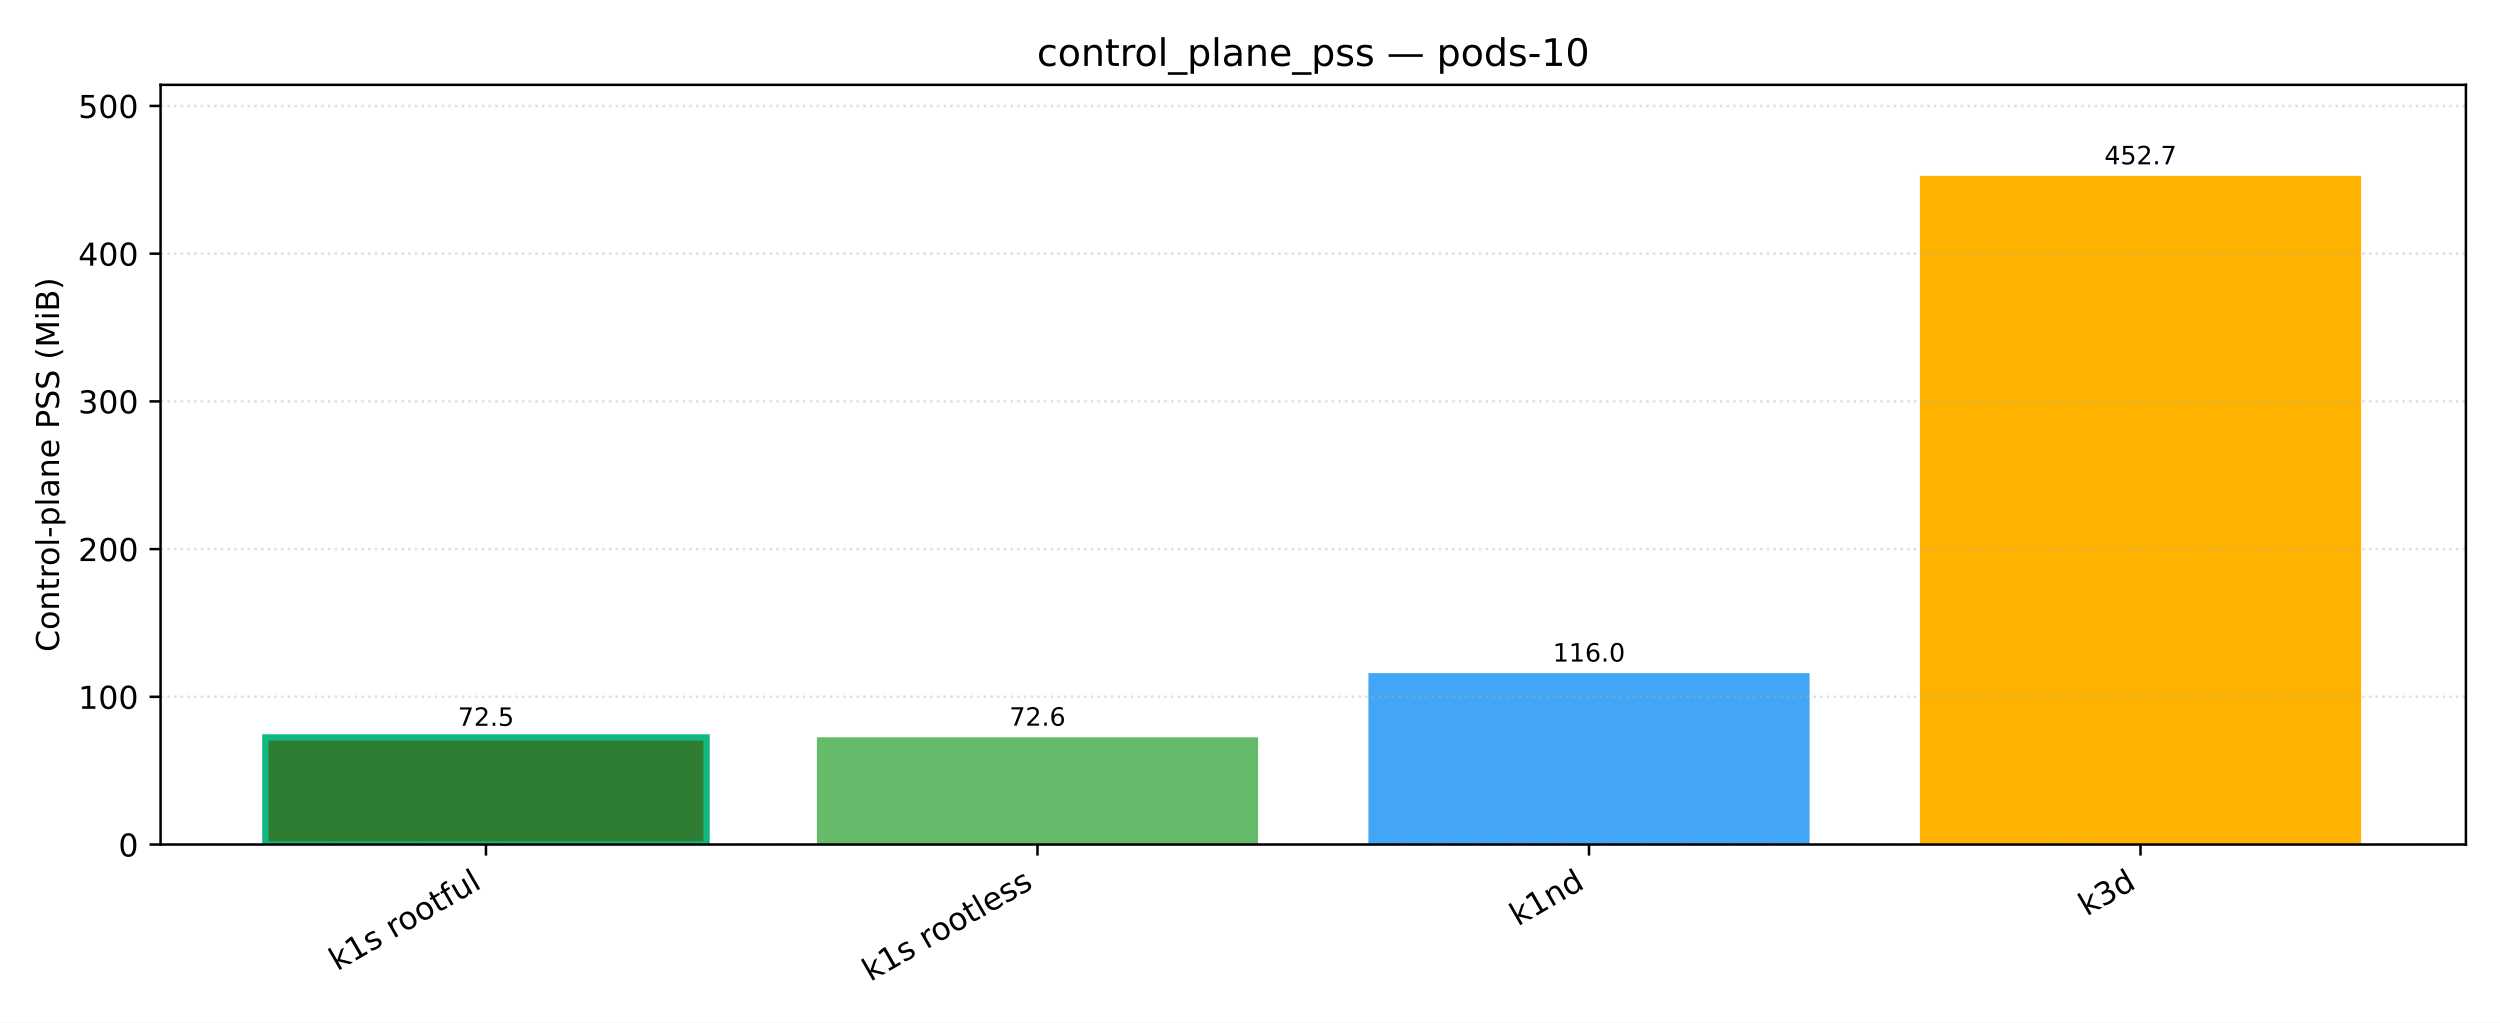
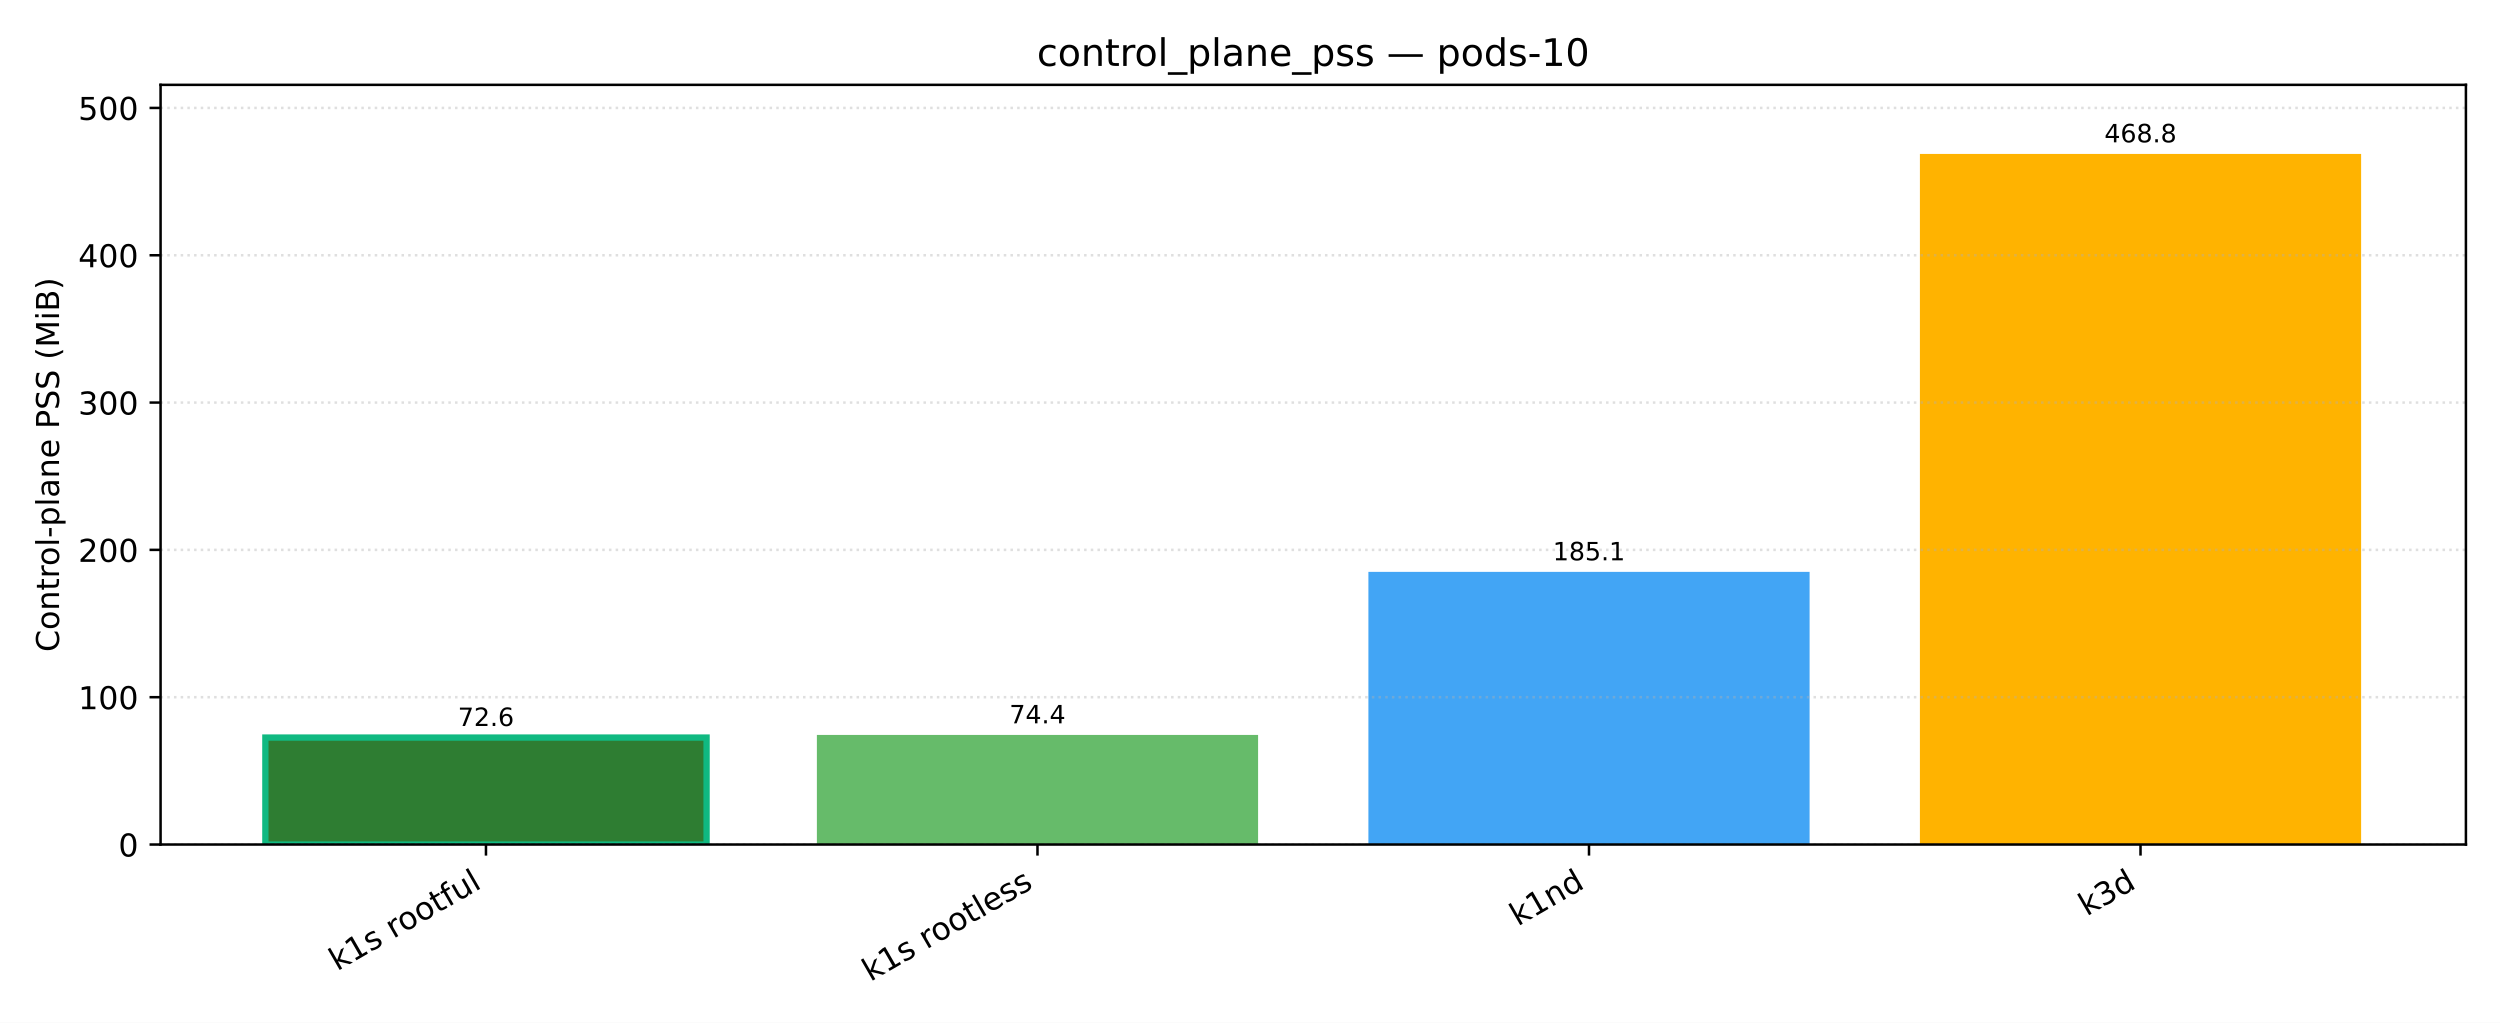
<svg xmlns="http://www.w3.org/2000/svg" xmlns:xlink="http://www.w3.org/1999/xlink" width="792pt" height="324pt" viewBox="0 0 792 324" version="1.1">
  <defs>
    <style type="text/css">*{stroke-linejoin: round; stroke-linecap: butt}</style>
  </defs>
  <g id="figure_1">
    <g id="patch_1">
      <path d="M 0 324  L 792 324  L 792 0  L 0 0  z " style="fill: #ffffff" />
    </g>
    <g id="axes_1">
      <g id="patch_2">
        <path d="M 50.87 267.545  L 781.2 267.545  L 781.2 26.88  L 50.87 26.88  z " style="fill: #ffffff" />
      </g>
      <g id="patch_3">
-         <path d="M 84.067 267.545  L 223.843 267.545  L 223.843 233.607  L 84.067 233.607  z " clip-path="url(#pea5445f41f)" style="fill: #2e7d32; stroke: #10b981; stroke-width: 2; stroke-linejoin: miter" />
+         <path d="M 84.067 267.545  L 223.843 267.545  L 223.843 233.657  L 84.067 233.657  z " clip-path="url(#pe3fb8757bb)" style="fill: #2e7d32; stroke: #10b981; stroke-width: 2; stroke-linejoin: miter" />
      </g>
      <g id="patch_4">
-         <path d="M 258.787 267.545  L 398.563 267.545  L 398.563 233.561  L 258.787 233.561  z " clip-path="url(#pea5445f41f)" style="fill: #66bb6a" />
+         <path d="M 258.787 267.545  L 398.563 267.545  L 398.563 232.821  L 258.787 232.821  z " clip-path="url(#pe3fb8757bb)" style="fill: #66bb6a" />
      </g>
      <g id="patch_5">
-         <path d="M 433.507 267.545  L 573.283 267.545  L 573.283 213.25  L 433.507 213.25  z " clip-path="url(#pea5445f41f)" style="fill: #42a5f5" />
+         <path d="M 433.507 267.545  L 573.283 267.545  L 573.283 181.171  L 433.507 181.171  z " clip-path="url(#pe3fb8757bb)" style="fill: #42a5f5" />
      </g>
      <g id="patch_6">
-         <path d="M 608.227 267.545  L 748.003 267.545  L 748.003 55.716  L 608.227 55.716  z " clip-path="url(#pea5445f41f)" style="fill: #ffb300" />
+         <path d="M 608.227 267.545  L 748.003 267.545  L 748.003 48.759  L 608.227 48.759  z " clip-path="url(#pe3fb8757bb)" style="fill: #ffb300" />
      </g>
      <g id="matplotlib.axis_1">
        <g id="xtick_1">
          <g id="line2d_1">
            <defs>
-               <path id="mdb1a3acaa8" d="M 0 0  L 0 3.5  " style="stroke: #000000; stroke-width: 0.8" />
+               <path id="ma1b9eeb029" d="M 0 0  L 0 3.5  " style="stroke: #000000; stroke-width: 0.8" />
            </defs>
            <g>
-               <use xlink:href="#mdb1a3acaa8" x="153.955" y="267.545" style="stroke: #000000; stroke-width: 0.8" />
+               <use xlink:href="#ma1b9eeb029" x="153.955" y="267.545" style="stroke: #000000; stroke-width: 0.8" />
            </g>
          </g>
          <g id="text_1">
            <g transform="translate(106.8249 307.7361) rotate(-30) scale(0.1 -0.1)">
              <defs>
                <path id="DejaVuSans-6b" d="M 581 4863  L 1159 4863  L 1159 1991  L 2875 3500  L 3609 3500  L 1753 1863  L 3688 0  L 2938 0  L 1159 1709  L 1159 0  L 581 0  L 581 4863  z " transform="scale(0.015625)" />
                <path id="DejaVuSans-31" d="M 794 531  L 1825 531  L 1825 4091  L 703 3866  L 703 4441  L 1819 4666  L 2450 4666  L 2450 531  L 3481 531  L 3481 0  L 794 0  L 794 531  z " transform="scale(0.015625)" />
                <path id="DejaVuSans-73" d="M 2834 3397  L 2834 2853  Q 2591 2978 2328 3040  Q 2066 3103 1784 3103  Q 1356 3103 1142 2972  Q 928 2841 928 2578  Q 928 2378 1081 2264  Q 1234 2150 1697 2047  L 1894 2003  Q 2506 1872 2764 1633  Q 3022 1394 3022 966  Q 3022 478 2636 193  Q 2250 -91 1575 -91  Q 1294 -91 989 -36  Q 684 19 347 128  L 347 722  Q 666 556 975 473  Q 1284 391 1588 391  Q 1994 391 2212 530  Q 2431 669 2431 922  Q 2431 1156 2273 1281  Q 2116 1406 1581 1522  L 1381 1569  Q 847 1681 609 1914  Q 372 2147 372 2553  Q 372 3047 722 3315  Q 1072 3584 1716 3584  Q 2034 3584 2315 3537  Q 2597 3491 2834 3397  z " transform="scale(0.015625)" />
                <path id="DejaVuSans-20" transform="scale(0.015625)" />
                <path id="DejaVuSans-72" d="M 2631 2963  Q 2534 3019 2420 3045  Q 2306 3072 2169 3072  Q 1681 3072 1420 2755  Q 1159 2438 1159 1844  L 1159 0  L 581 0  L 581 3500  L 1159 3500  L 1159 2956  Q 1341 3275 1631 3429  Q 1922 3584 2338 3584  Q 2397 3584 2469 3576  Q 2541 3569 2628 3553  L 2631 2963  z " transform="scale(0.015625)" />
                <path id="DejaVuSans-6f" d="M 1959 3097  Q 1497 3097 1228 2736  Q 959 2375 959 1747  Q 959 1119 1226 758  Q 1494 397 1959 397  Q 2419 397 2687 759  Q 2956 1122 2956 1747  Q 2956 2369 2687 2733  Q 2419 3097 1959 3097  z M 1959 3584  Q 2709 3584 3137 3096  Q 3566 2609 3566 1747  Q 3566 888 3137 398  Q 2709 -91 1959 -91  Q 1206 -91 779 398  Q 353 888 353 1747  Q 353 2609 779 3096  Q 1206 3584 1959 3584  z " transform="scale(0.015625)" />
                <path id="DejaVuSans-74" d="M 1172 4494  L 1172 3500  L 2356 3500  L 2356 3053  L 1172 3053  L 1172 1153  Q 1172 725 1289 603  Q 1406 481 1766 481  L 2356 481  L 2356 0  L 1766 0  Q 1100 0 847 248  Q 594 497 594 1153  L 594 3053  L 172 3053  L 172 3500  L 594 3500  L 594 4494  L 1172 4494  z " transform="scale(0.015625)" />
                <path id="DejaVuSans-66" d="M 2375 4863  L 2375 4384  L 1825 4384  Q 1516 4384 1395 4259  Q 1275 4134 1275 3809  L 1275 3500  L 2222 3500  L 2222 3053  L 1275 3053  L 1275 0  L 697 0  L 697 3053  L 147 3053  L 147 3500  L 697 3500  L 697 3744  Q 697 4328 969 4595  Q 1241 4863 1831 4863  L 2375 4863  z " transform="scale(0.015625)" />
                <path id="DejaVuSans-75" d="M 544 1381  L 544 3500  L 1119 3500  L 1119 1403  Q 1119 906 1312 657  Q 1506 409 1894 409  Q 2359 409 2629 706  Q 2900 1003 2900 1516  L 2900 3500  L 3475 3500  L 3475 0  L 2900 0  L 2900 538  Q 2691 219 2414 64  Q 2138 -91 1772 -91  Q 1169 -91 856 284  Q 544 659 544 1381  z M 1991 3584  L 1991 3584  z " transform="scale(0.015625)" />
                <path id="DejaVuSans-6c" d="M 603 4863  L 1178 4863  L 1178 0  L 603 0  L 603 4863  z " transform="scale(0.015625)" />
              </defs>
              <use xlink:href="#DejaVuSans-6b" />
              <use xlink:href="#DejaVuSans-31" transform="translate(57.91016 0)" />
              <use xlink:href="#DejaVuSans-73" transform="translate(121.5332 0)" />
              <use xlink:href="#DejaVuSans-20" transform="translate(173.6328 0)" />
              <use xlink:href="#DejaVuSans-72" transform="translate(205.4199 0)" />
              <use xlink:href="#DejaVuSans-6f" transform="translate(244.2832 0)" />
              <use xlink:href="#DejaVuSans-6f" transform="translate(305.4648 0)" />
              <use xlink:href="#DejaVuSans-74" transform="translate(366.6465 0)" />
              <use xlink:href="#DejaVuSans-66" transform="translate(405.8555 0)" />
              <use xlink:href="#DejaVuSans-75" transform="translate(441.0605 0)" />
              <use xlink:href="#DejaVuSans-6c" transform="translate(504.4395 0)" />
            </g>
          </g>
        </g>
        <g id="xtick_2">
          <g id="line2d_2">
            <g>
-               <use xlink:href="#mdb1a3acaa8" x="328.675" y="267.545" style="stroke: #000000; stroke-width: 0.8" />
+               <use xlink:href="#ma1b9eeb029" x="328.675" y="267.545" style="stroke: #000000; stroke-width: 0.8" />
            </g>
          </g>
          <g id="text_2">
            <g transform="translate(275.7304 311.0931) rotate(-30) scale(0.1 -0.1)">
              <defs>
                <path id="DejaVuSans-65" d="M 3597 1894  L 3597 1613  L 953 1613  Q 991 1019 1311 708  Q 1631 397 2203 397  Q 2534 397 2845 478  Q 3156 559 3463 722  L 3463 178  Q 3153 47 2828 -22  Q 2503 -91 2169 -91  Q 1331 -91 842 396  Q 353 884 353 1716  Q 353 2575 817 3079  Q 1281 3584 2069 3584  Q 2775 3584 3186 3129  Q 3597 2675 3597 1894  z M 3022 2063  Q 3016 2534 2758 2815  Q 2500 3097 2075 3097  Q 1594 3097 1305 2825  Q 1016 2553 972 2059  L 3022 2063  z " transform="scale(0.015625)" />
              </defs>
              <use xlink:href="#DejaVuSans-6b" />
              <use xlink:href="#DejaVuSans-31" transform="translate(57.91016 0)" />
              <use xlink:href="#DejaVuSans-73" transform="translate(121.5332 0)" />
              <use xlink:href="#DejaVuSans-20" transform="translate(173.6328 0)" />
              <use xlink:href="#DejaVuSans-72" transform="translate(205.4199 0)" />
              <use xlink:href="#DejaVuSans-6f" transform="translate(244.2832 0)" />
              <use xlink:href="#DejaVuSans-6f" transform="translate(305.4648 0)" />
              <use xlink:href="#DejaVuSans-74" transform="translate(366.6465 0)" />
              <use xlink:href="#DejaVuSans-6c" transform="translate(405.8555 0)" />
              <use xlink:href="#DejaVuSans-65" transform="translate(433.6387 0)" />
              <use xlink:href="#DejaVuSans-73" transform="translate(495.1621 0)" />
              <use xlink:href="#DejaVuSans-73" transform="translate(547.2617 0)" />
            </g>
          </g>
        </g>
        <g id="xtick_3">
          <g id="line2d_3">
            <g>
-               <use xlink:href="#mdb1a3acaa8" x="503.395" y="267.545" style="stroke: #000000; stroke-width: 0.8" />
+               <use xlink:href="#ma1b9eeb029" x="503.395" y="267.545" style="stroke: #000000; stroke-width: 0.8" />
            </g>
          </g>
          <g id="text_3">
            <g transform="translate(480.8439 293.5454) rotate(-30) scale(0.1 -0.1)">
              <defs>
                <path id="DejaVuSans-6e" d="M 3513 2113  L 3513 0  L 2938 0  L 2938 2094  Q 2938 2591 2744 2837  Q 2550 3084 2163 3084  Q 1697 3084 1428 2787  Q 1159 2491 1159 1978  L 1159 0  L 581 0  L 581 3500  L 1159 3500  L 1159 2956  Q 1366 3272 1645 3428  Q 1925 3584 2291 3584  Q 2894 3584 3203 3211  Q 3513 2838 3513 2113  z " transform="scale(0.015625)" />
                <path id="DejaVuSans-64" d="M 2906 2969  L 2906 4863  L 3481 4863  L 3481 0  L 2906 0  L 2906 525  Q 2725 213 2448 61  Q 2172 -91 1784 -91  Q 1150 -91 751 415  Q 353 922 353 1747  Q 353 2572 751 3078  Q 1150 3584 1784 3584  Q 2172 3584 2448 3432  Q 2725 3281 2906 2969  z M 947 1747  Q 947 1113 1208 752  Q 1469 391 1925 391  Q 2381 391 2643 752  Q 2906 1113 2906 1747  Q 2906 2381 2643 2742  Q 2381 3103 1925 3103  Q 1469 3103 1208 2742  Q 947 2381 947 1747  z " transform="scale(0.015625)" />
              </defs>
              <use xlink:href="#DejaVuSans-6b" />
              <use xlink:href="#DejaVuSans-31" transform="translate(57.91016 0)" />
              <use xlink:href="#DejaVuSans-6e" transform="translate(121.5332 0)" />
              <use xlink:href="#DejaVuSans-64" transform="translate(184.9121 0)" />
            </g>
          </g>
        </g>
        <g id="xtick_4">
          <g id="line2d_4">
            <g>
-               <use xlink:href="#mdb1a3acaa8" x="678.115" y="267.545" style="stroke: #000000; stroke-width: 0.8" />
+               <use xlink:href="#ma1b9eeb029" x="678.115" y="267.545" style="stroke: #000000; stroke-width: 0.8" />
            </g>
          </g>
          <g id="text_4">
            <g transform="translate(661.0525 290.3767) rotate(-30) scale(0.1 -0.1)">
              <defs>
                <path id="DejaVuSans-33" d="M 2597 2516  Q 3050 2419 3304 2112  Q 3559 1806 3559 1356  Q 3559 666 3084 287  Q 2609 -91 1734 -91  Q 1441 -91 1130 -33  Q 819 25 488 141  L 488 750  Q 750 597 1062 519  Q 1375 441 1716 441  Q 2309 441 2620 675  Q 2931 909 2931 1356  Q 2931 1769 2642 2001  Q 2353 2234 1838 2234  L 1294 2234  L 1294 2753  L 1863 2753  Q 2328 2753 2575 2939  Q 2822 3125 2822 3475  Q 2822 3834 2567 4026  Q 2313 4219 1838 4219  Q 1578 4219 1281 4162  Q 984 4106 628 3988  L 628 4550  Q 988 4650 1302 4700  Q 1616 4750 1894 4750  Q 2613 4750 3031 4423  Q 3450 4097 3450 3541  Q 3450 3153 3228 2886  Q 3006 2619 2597 2516  z " transform="scale(0.015625)" />
              </defs>
              <use xlink:href="#DejaVuSans-6b" />
              <use xlink:href="#DejaVuSans-33" transform="translate(57.91016 0)" />
              <use xlink:href="#DejaVuSans-64" transform="translate(121.5332 0)" />
            </g>
          </g>
        </g>
      </g>
      <g id="matplotlib.axis_2">
        <g id="ytick_1">
          <g id="line2d_5">
-             <path d="M 50.87 267.545  L 781.2 267.545  " clip-path="url(#pea5445f41f)" style="fill: none; stroke-dasharray: 0.8,1.32; stroke-dashoffset: 0; stroke: #b0b0b0; stroke-opacity: 0.4; stroke-width: 0.8" />
+             <path d="M 50.87 267.545  L 781.2 267.545  " clip-path="url(#pe3fb8757bb)" style="fill: none; stroke-dasharray: 0.8,1.32; stroke-dashoffset: 0; stroke: #b0b0b0; stroke-opacity: 0.4; stroke-width: 0.8" />
          </g>
          <g id="line2d_6">
            <defs>
-               <path id="mfb32a66353" d="M 0 0  L -3.5 0  " style="stroke: #000000; stroke-width: 0.8" />
+               <path id="me9932fd648" d="M 0 0  L -3.5 0  " style="stroke: #000000; stroke-width: 0.8" />
            </defs>
            <g>
-               <use xlink:href="#mfb32a66353" x="50.87" y="267.545" style="stroke: #000000; stroke-width: 0.8" />
+               <use xlink:href="#me9932fd648" x="50.87" y="267.545" style="stroke: #000000; stroke-width: 0.8" />
            </g>
          </g>
          <g id="text_5">
            <g transform="translate(37.5075 271.3447) scale(0.1 -0.1)">
              <defs>
                <path id="DejaVuSans-30" d="M 2034 4250  Q 1547 4250 1301 3770  Q 1056 3291 1056 2328  Q 1056 1369 1301 889  Q 1547 409 2034 409  Q 2525 409 2770 889  Q 3016 1369 3016 2328  Q 3016 3291 2770 3770  Q 2525 4250 2034 4250  z M 2034 4750  Q 2819 4750 3233 4129  Q 3647 3509 3647 2328  Q 3647 1150 3233 529  Q 2819 -91 2034 -91  Q 1250 -91 836 529  Q 422 1150 422 2328  Q 422 3509 836 4129  Q 1250 4750 2034 4750  z " transform="scale(0.015625)" />
              </defs>
              <use xlink:href="#DejaVuSans-30" />
            </g>
          </g>
        </g>
        <g id="ytick_2">
          <g id="line2d_7">
-             <path d="M 50.87 220.75  L 781.2 220.75  " clip-path="url(#pea5445f41f)" style="fill: none; stroke-dasharray: 0.8,1.32; stroke-dashoffset: 0; stroke: #b0b0b0; stroke-opacity: 0.4; stroke-width: 0.8" />
+             <path d="M 50.87 220.875  L 781.2 220.875  " clip-path="url(#pe3fb8757bb)" style="fill: none; stroke-dasharray: 0.8,1.32; stroke-dashoffset: 0; stroke: #b0b0b0; stroke-opacity: 0.4; stroke-width: 0.8" />
          </g>
          <g id="line2d_8">
            <g>
-               <use xlink:href="#mfb32a66353" x="50.87" y="220.75" style="stroke: #000000; stroke-width: 0.8" />
+               <use xlink:href="#me9932fd648" x="50.87" y="220.875" style="stroke: #000000; stroke-width: 0.8" />
            </g>
          </g>
          <g id="text_6">
-             <g transform="translate(24.7825 224.549) scale(0.1 -0.1)">
+             <g transform="translate(24.7825 224.6743) scale(0.1 -0.1)">
              <use xlink:href="#DejaVuSans-31" />
              <use xlink:href="#DejaVuSans-30" transform="translate(63.62305 0)" />
              <use xlink:href="#DejaVuSans-30" transform="translate(127.2461 0)" />
            </g>
          </g>
        </g>
        <g id="ytick_3">
          <g id="line2d_9">
-             <path d="M 50.87 173.954  L 781.2 173.954  " clip-path="url(#pea5445f41f)" style="fill: none; stroke-dasharray: 0.8,1.32; stroke-dashoffset: 0; stroke: #b0b0b0; stroke-opacity: 0.4; stroke-width: 0.8" />
+             <path d="M 50.87 174.205  L 781.2 174.205  " clip-path="url(#pe3fb8757bb)" style="fill: none; stroke-dasharray: 0.8,1.32; stroke-dashoffset: 0; stroke: #b0b0b0; stroke-opacity: 0.4; stroke-width: 0.8" />
          </g>
          <g id="line2d_10">
            <g>
-               <use xlink:href="#mfb32a66353" x="50.87" y="173.954" style="stroke: #000000; stroke-width: 0.8" />
+               <use xlink:href="#me9932fd648" x="50.87" y="174.205" style="stroke: #000000; stroke-width: 0.8" />
            </g>
          </g>
          <g id="text_7">
-             <g transform="translate(24.7825 177.7533) scale(0.1 -0.1)">
+             <g transform="translate(24.7825 178.0038) scale(0.1 -0.1)">
              <defs>
                <path id="DejaVuSans-32" d="M 1228 531  L 3431 531  L 3431 0  L 469 0  L 469 531  Q 828 903 1448 1529  Q 2069 2156 2228 2338  Q 2531 2678 2651 2914  Q 2772 3150 2772 3378  Q 2772 3750 2511 3984  Q 2250 4219 1831 4219  Q 1534 4219 1204 4116  Q 875 4013 500 3803  L 500 4441  Q 881 4594 1212 4672  Q 1544 4750 1819 4750  Q 2544 4750 2975 4387  Q 3406 4025 3406 3419  Q 3406 3131 3298 2873  Q 3191 2616 2906 2266  Q 2828 2175 2409 1742  Q 1991 1309 1228 531  z " transform="scale(0.015625)" />
              </defs>
              <use xlink:href="#DejaVuSans-32" />
              <use xlink:href="#DejaVuSans-30" transform="translate(63.62305 0)" />
              <use xlink:href="#DejaVuSans-30" transform="translate(127.2461 0)" />
            </g>
          </g>
        </g>
        <g id="ytick_4">
          <g id="line2d_11">
-             <path d="M 50.87 127.158  L 781.2 127.158  " clip-path="url(#pea5445f41f)" style="fill: none; stroke-dasharray: 0.8,1.32; stroke-dashoffset: 0; stroke: #b0b0b0; stroke-opacity: 0.4; stroke-width: 0.8" />
+             <path d="M 50.87 127.534  L 781.2 127.534  " clip-path="url(#pe3fb8757bb)" style="fill: none; stroke-dasharray: 0.8,1.32; stroke-dashoffset: 0; stroke: #b0b0b0; stroke-opacity: 0.4; stroke-width: 0.8" />
          </g>
          <g id="line2d_12">
            <g>
-               <use xlink:href="#mfb32a66353" x="50.87" y="127.158" style="stroke: #000000; stroke-width: 0.8" />
+               <use xlink:href="#me9932fd648" x="50.87" y="127.534" style="stroke: #000000; stroke-width: 0.8" />
            </g>
          </g>
          <g id="text_8">
-             <g transform="translate(24.7825 130.9577) scale(0.1 -0.1)">
+             <g transform="translate(24.7825 131.3334) scale(0.1 -0.1)">
              <use xlink:href="#DejaVuSans-33" />
              <use xlink:href="#DejaVuSans-30" transform="translate(63.62305 0)" />
              <use xlink:href="#DejaVuSans-30" transform="translate(127.2461 0)" />
            </g>
          </g>
        </g>
        <g id="ytick_5">
          <g id="line2d_13">
-             <path d="M 50.87 80.363  L 781.2 80.363  " clip-path="url(#pea5445f41f)" style="fill: none; stroke-dasharray: 0.8,1.32; stroke-dashoffset: 0; stroke: #b0b0b0; stroke-opacity: 0.4; stroke-width: 0.8" />
+             <path d="M 50.87 80.864  L 781.2 80.864  " clip-path="url(#pe3fb8757bb)" style="fill: none; stroke-dasharray: 0.8,1.32; stroke-dashoffset: 0; stroke: #b0b0b0; stroke-opacity: 0.4; stroke-width: 0.8" />
          </g>
          <g id="line2d_14">
            <g>
-               <use xlink:href="#mfb32a66353" x="50.87" y="80.363" style="stroke: #000000; stroke-width: 0.8" />
+               <use xlink:href="#me9932fd648" x="50.87" y="80.864" style="stroke: #000000; stroke-width: 0.8" />
            </g>
          </g>
          <g id="text_9">
-             <g transform="translate(24.7825 84.16201) scale(0.1 -0.1)">
+             <g transform="translate(24.7825 84.66296) scale(0.1 -0.1)">
              <defs>
                <path id="DejaVuSans-34" d="M 2419 4116  L 825 1625  L 2419 1625  L 2419 4116  z M 2253 4666  L 3047 4666  L 3047 1625  L 3713 1625  L 3713 1100  L 3047 1100  L 3047 0  L 2419 0  L 2419 1100  L 313 1100  L 313 1709  L 2253 4666  z " transform="scale(0.015625)" />
              </defs>
              <use xlink:href="#DejaVuSans-34" />
              <use xlink:href="#DejaVuSans-30" transform="translate(63.62305 0)" />
              <use xlink:href="#DejaVuSans-30" transform="translate(127.2461 0)" />
            </g>
          </g>
        </g>
        <g id="ytick_6">
          <g id="line2d_15">
-             <path d="M 50.87 33.567  L 781.2 33.567  " clip-path="url(#pea5445f41f)" style="fill: none; stroke-dasharray: 0.8,1.32; stroke-dashoffset: 0; stroke: #b0b0b0; stroke-opacity: 0.4; stroke-width: 0.8" />
+             <path d="M 50.87 34.193  L 781.2 34.193  " clip-path="url(#pe3fb8757bb)" style="fill: none; stroke-dasharray: 0.8,1.32; stroke-dashoffset: 0; stroke: #b0b0b0; stroke-opacity: 0.4; stroke-width: 0.8" />
          </g>
          <g id="line2d_16">
            <g>
-               <use xlink:href="#mfb32a66353" x="50.87" y="33.567" style="stroke: #000000; stroke-width: 0.8" />
+               <use xlink:href="#me9932fd648" x="50.87" y="34.193" style="stroke: #000000; stroke-width: 0.8" />
            </g>
          </g>
          <g id="text_10">
-             <g transform="translate(24.7825 37.36634) scale(0.1 -0.1)">
+             <g transform="translate(24.7825 37.99253) scale(0.1 -0.1)">
              <defs>
                <path id="DejaVuSans-35" d="M 691 4666  L 3169 4666  L 3169 4134  L 1269 4134  L 1269 2991  Q 1406 3038 1543 3061  Q 1681 3084 1819 3084  Q 2600 3084 3056 2656  Q 3513 2228 3513 1497  Q 3513 744 3044 326  Q 2575 -91 1722 -91  Q 1428 -91 1123 -41  Q 819 9 494 109  L 494 744  Q 775 591 1075 516  Q 1375 441 1709 441  Q 2250 441 2565 725  Q 2881 1009 2881 1497  Q 2881 1984 2565 2268  Q 2250 2553 1709 2553  Q 1456 2553 1204 2497  Q 953 2441 691 2322  L 691 4666  z " transform="scale(0.015625)" />
              </defs>
              <use xlink:href="#DejaVuSans-35" />
              <use xlink:href="#DejaVuSans-30" transform="translate(63.62305 0)" />
              <use xlink:href="#DejaVuSans-30" transform="translate(127.2461 0)" />
            </g>
          </g>
        </g>
        <g id="text_11">
          <g transform="translate(18.70281 206.537) rotate(-90) scale(0.1 -0.1)">
            <defs>
              <path id="DejaVuSans-43" d="M 4122 4306  L 4122 3641  Q 3803 3938 3442 4084  Q 3081 4231 2675 4231  Q 1875 4231 1450 3742  Q 1025 3253 1025 2328  Q 1025 1406 1450 917  Q 1875 428 2675 428  Q 3081 428 3442 575  Q 3803 722 4122 1019  L 4122 359  Q 3791 134 3420 21  Q 3050 -91 2638 -91  Q 1578 -91 968 557  Q 359 1206 359 2328  Q 359 3453 968 4101  Q 1578 4750 2638 4750  Q 3056 4750 3426 4639  Q 3797 4528 4122 4306  z " transform="scale(0.015625)" />
              <path id="DejaVuSans-2011" d="M 313 2009  L 1997 2009  L 1997 1497  L 313 1497  L 313 2009  z " transform="scale(0.015625)" />
              <path id="DejaVuSans-70" d="M 1159 525  L 1159 -1331  L 581 -1331  L 581 3500  L 1159 3500  L 1159 2969  Q 1341 3281 1617 3432  Q 1894 3584 2278 3584  Q 2916 3584 3314 3078  Q 3713 2572 3713 1747  Q 3713 922 3314 415  Q 2916 -91 2278 -91  Q 1894 -91 1617 61  Q 1341 213 1159 525  z M 3116 1747  Q 3116 2381 2855 2742  Q 2594 3103 2138 3103  Q 1681 3103 1420 2742  Q 1159 2381 1159 1747  Q 1159 1113 1420 752  Q 1681 391 2138 391  Q 2594 391 2855 752  Q 3116 1113 3116 1747  z " transform="scale(0.015625)" />
              <path id="DejaVuSans-61" d="M 2194 1759  Q 1497 1759 1228 1600  Q 959 1441 959 1056  Q 959 750 1161 570  Q 1363 391 1709 391  Q 2188 391 2477 730  Q 2766 1069 2766 1631  L 2766 1759  L 2194 1759  z M 3341 1997  L 3341 0  L 2766 0  L 2766 531  Q 2569 213 2275 61  Q 1981 -91 1556 -91  Q 1019 -91 701 211  Q 384 513 384 1019  Q 384 1609 779 1909  Q 1175 2209 1959 2209  L 2766 2209  L 2766 2266  Q 2766 2663 2505 2880  Q 2244 3097 1772 3097  Q 1472 3097 1187 3025  Q 903 2953 641 2809  L 641 3341  Q 956 3463 1253 3523  Q 1550 3584 1831 3584  Q 2591 3584 2966 3190  Q 3341 2797 3341 1997  z " transform="scale(0.015625)" />
              <path id="DejaVuSans-50" d="M 1259 4147  L 1259 2394  L 2053 2394  Q 2494 2394 2734 2622  Q 2975 2850 2975 3272  Q 2975 3691 2734 3919  Q 2494 4147 2053 4147  L 1259 4147  z M 628 4666  L 2053 4666  Q 2838 4666 3239 4311  Q 3641 3956 3641 3272  Q 3641 2581 3239 2228  Q 2838 1875 2053 1875  L 1259 1875  L 1259 0  L 628 0  L 628 4666  z " transform="scale(0.015625)" />
              <path id="DejaVuSans-53" d="M 3425 4513  L 3425 3897  Q 3066 4069 2747 4153  Q 2428 4238 2131 4238  Q 1616 4238 1336 4038  Q 1056 3838 1056 3469  Q 1056 3159 1242 3001  Q 1428 2844 1947 2747  L 2328 2669  Q 3034 2534 3370 2195  Q 3706 1856 3706 1288  Q 3706 609 3251 259  Q 2797 -91 1919 -91  Q 1588 -91 1214 -16  Q 841 59 441 206  L 441 856  Q 825 641 1194 531  Q 1563 422 1919 422  Q 2459 422 2753 634  Q 3047 847 3047 1241  Q 3047 1584 2836 1778  Q 2625 1972 2144 2069  L 1759 2144  Q 1053 2284 737 2584  Q 422 2884 422 3419  Q 422 4038 858 4394  Q 1294 4750 2059 4750  Q 2388 4750 2728 4690  Q 3069 4631 3425 4513  z " transform="scale(0.015625)" />
              <path id="DejaVuSans-28" d="M 1984 4856  Q 1566 4138 1362 3434  Q 1159 2731 1159 2009  Q 1159 1288 1364 580  Q 1569 -128 1984 -844  L 1484 -844  Q 1016 -109 783 600  Q 550 1309 550 2009  Q 550 2706 781 3412  Q 1013 4119 1484 4856  L 1984 4856  z " transform="scale(0.015625)" />
              <path id="DejaVuSans-4d" d="M 628 4666  L 1569 4666  L 2759 1491  L 3956 4666  L 4897 4666  L 4897 0  L 4281 0  L 4281 4097  L 3078 897  L 2444 897  L 1241 4097  L 1241 0  L 628 0  L 628 4666  z " transform="scale(0.015625)" />
              <path id="DejaVuSans-69" d="M 603 3500  L 1178 3500  L 1178 0  L 603 0  L 603 3500  z M 603 4863  L 1178 4863  L 1178 4134  L 603 4134  L 603 4863  z " transform="scale(0.015625)" />
              <path id="DejaVuSans-42" d="M 1259 2228  L 1259 519  L 2272 519  Q 2781 519 3026 730  Q 3272 941 3272 1375  Q 3272 1813 3026 2020  Q 2781 2228 2272 2228  L 1259 2228  z M 1259 4147  L 1259 2741  L 2194 2741  Q 2656 2741 2882 2914  Q 3109 3088 3109 3444  Q 3109 3797 2882 3972  Q 2656 4147 2194 4147  L 1259 4147  z M 628 4666  L 2241 4666  Q 2963 4666 3353 4366  Q 3744 4066 3744 3513  Q 3744 3084 3544 2831  Q 3344 2578 2956 2516  Q 3422 2416 3680 2098  Q 3938 1781 3938 1306  Q 3938 681 3513 340  Q 3088 0 2303 0  L 628 0  L 628 4666  z " transform="scale(0.015625)" />
              <path id="DejaVuSans-29" d="M 513 4856  L 1013 4856  Q 1481 4119 1714 3412  Q 1947 2706 1947 2009  Q 1947 1309 1714 600  Q 1481 -109 1013 -844  L 513 -844  Q 928 -128 1133 580  Q 1338 1288 1338 2009  Q 1338 2731 1133 3434  Q 928 4138 513 4856  z " transform="scale(0.015625)" />
            </defs>
            <use xlink:href="#DejaVuSans-43" />
            <use xlink:href="#DejaVuSans-6f" transform="translate(69.82422 0)" />
            <use xlink:href="#DejaVuSans-6e" transform="translate(131.0059 0)" />
            <use xlink:href="#DejaVuSans-74" transform="translate(194.3848 0)" />
            <use xlink:href="#DejaVuSans-72" transform="translate(233.5938 0)" />
            <use xlink:href="#DejaVuSans-6f" transform="translate(272.457 0)" />
            <use xlink:href="#DejaVuSans-6c" transform="translate(333.6387 0)" />
            <use xlink:href="#DejaVuSans-2011" transform="translate(361.4219 0)" />
            <use xlink:href="#DejaVuSans-70" transform="translate(397.5059 0)" />
            <use xlink:href="#DejaVuSans-6c" transform="translate(460.9824 0)" />
            <use xlink:href="#DejaVuSans-61" transform="translate(488.7656 0)" />
            <use xlink:href="#DejaVuSans-6e" transform="translate(550.0449 0)" />
            <use xlink:href="#DejaVuSans-65" transform="translate(613.4238 0)" />
            <use xlink:href="#DejaVuSans-20" transform="translate(674.9473 0)" />
            <use xlink:href="#DejaVuSans-50" transform="translate(706.7344 0)" />
            <use xlink:href="#DejaVuSans-53" transform="translate(767.0371 0)" />
            <use xlink:href="#DejaVuSans-53" transform="translate(830.5137 0)" />
            <use xlink:href="#DejaVuSans-20" transform="translate(893.9902 0)" />
            <use xlink:href="#DejaVuSans-28" transform="translate(925.7773 0)" />
            <use xlink:href="#DejaVuSans-4d" transform="translate(964.791 0)" />
            <use xlink:href="#DejaVuSans-69" transform="translate(1051.07 0)" />
            <use xlink:href="#DejaVuSans-42" transform="translate(1078.854 0)" />
            <use xlink:href="#DejaVuSans-29" transform="translate(1147.457 0)" />
          </g>
        </g>
      </g>
      <g id="patch_7">
        <path d="M 50.87 267.545  L 50.87 26.88  " style="fill: none; stroke: #000000; stroke-width: 0.8; stroke-linejoin: miter; stroke-linecap: square" />
      </g>
      <g id="patch_8">
        <path d="M 781.2 267.545  L 781.2 26.88  " style="fill: none; stroke: #000000; stroke-width: 0.8; stroke-linejoin: miter; stroke-linecap: square" />
      </g>
      <g id="patch_9">
        <path d="M 50.87 267.545  L 781.2 267.545  " style="fill: none; stroke: #000000; stroke-width: 0.8; stroke-linejoin: miter; stroke-linecap: square" />
      </g>
      <g id="patch_10">
        <path d="M 50.87 26.88  L 781.2 26.88  " style="fill: none; stroke: #000000; stroke-width: 0.8; stroke-linejoin: miter; stroke-linecap: square" />
      </g>
      <g id="text_12">
-         <g transform="translate(145.0486 229.943) scale(0.08 -0.08)">
+         <g transform="translate(145.0486 229.9928) scale(0.08 -0.08)">
          <defs>
            <path id="DejaVuSans-37" d="M 525 4666  L 3525 4666  L 3525 4397  L 1831 0  L 1172 0  L 2766 4134  L 525 4134  L 525 4666  z " transform="scale(0.015625)" />
            <path id="DejaVuSans-2e" d="M 684 794  L 1344 794  L 1344 0  L 684 0  L 684 794  z " transform="scale(0.015625)" />
-           </defs>
-           <use xlink:href="#DejaVuSans-37" />
-           <use xlink:href="#DejaVuSans-32" transform="translate(63.62305 0)" />
-           <use xlink:href="#DejaVuSans-2e" transform="translate(127.2461 0)" />
-           <use xlink:href="#DejaVuSans-35" transform="translate(159.0332 0)" />
-         </g>
-       </g>
-       <g id="text_13">
-         <g transform="translate(319.7687 229.8977) scale(0.08 -0.08)">
-           <defs>
            <path id="DejaVuSans-36" d="M 2113 2584  Q 1688 2584 1439 2293  Q 1191 2003 1191 1497  Q 1191 994 1439 701  Q 1688 409 2113 409  Q 2538 409 2786 701  Q 3034 994 3034 1497  Q 3034 2003 2786 2293  Q 2538 2584 2113 2584  z M 3366 4563  L 3366 3988  Q 3128 4100 2886 4159  Q 2644 4219 2406 4219  Q 1781 4219 1451 3797  Q 1122 3375 1075 2522  Q 1259 2794 1537 2939  Q 1816 3084 2150 3084  Q 2853 3084 3261 2657  Q 3669 2231 3669 1497  Q 3669 778 3244 343  Q 2819 -91 2113 -91  Q 1303 -91 875 529  Q 447 1150 447 2328  Q 447 3434 972 4092  Q 1497 4750 2381 4750  Q 2619 4750 2861 4703  Q 3103 4656 3366 4563  z " transform="scale(0.015625)" />
          </defs>
          <use xlink:href="#DejaVuSans-37" />
          <use xlink:href="#DejaVuSans-32" transform="translate(63.62305 0)" />
          <use xlink:href="#DejaVuSans-2e" transform="translate(127.2461 0)" />
          <use xlink:href="#DejaVuSans-36" transform="translate(159.0332 0)" />
        </g>
      </g>
+       <g id="text_13">
+         <g transform="translate(319.7687 229.1574) scale(0.08 -0.08)">
+           <use xlink:href="#DejaVuSans-37" />
+           <use xlink:href="#DejaVuSans-34" transform="translate(63.62305 0)" />
+           <use xlink:href="#DejaVuSans-2e" transform="translate(127.2461 0)" />
+           <use xlink:href="#DejaVuSans-34" transform="translate(159.0332 0)" />
+         </g>
+       </g>
      <g id="text_14">
-         <g transform="translate(491.9438 209.5859) scale(0.08 -0.08)">
+         <g transform="translate(491.9438 177.5077) scale(0.08 -0.08)">
+           <defs>
+             <path id="DejaVuSans-38" d="M 2034 2216  Q 1584 2216 1326 1975  Q 1069 1734 1069 1313  Q 1069 891 1326 650  Q 1584 409 2034 409  Q 2484 409 2743 651  Q 3003 894 3003 1313  Q 3003 1734 2745 1975  Q 2488 2216 2034 2216  z M 1403 2484  Q 997 2584 770 2862  Q 544 3141 544 3541  Q 544 4100 942 4425  Q 1341 4750 2034 4750  Q 2731 4750 3128 4425  Q 3525 4100 3525 3541  Q 3525 3141 3298 2862  Q 3072 2584 2669 2484  Q 3125 2378 3379 2068  Q 3634 1759 3634 1313  Q 3634 634 3220 271  Q 2806 -91 2034 -91  Q 1263 -91 848 271  Q 434 634 434 1313  Q 434 1759 690 2068  Q 947 2378 1403 2484  z M 1172 3481  Q 1172 3119 1398 2916  Q 1625 2713 2034 2713  Q 2441 2713 2670 2916  Q 2900 3119 2900 3481  Q 2900 3844 2670 4047  Q 2441 4250 2034 4250  Q 1625 4250 1398 4047  Q 1172 3844 1172 3481  z " transform="scale(0.015625)" />
+           </defs>
          <use xlink:href="#DejaVuSans-31" />
-           <use xlink:href="#DejaVuSans-31" transform="translate(63.62305 0)" />
-           <use xlink:href="#DejaVuSans-36" transform="translate(127.2461 0)" />
+           <use xlink:href="#DejaVuSans-38" transform="translate(63.62305 0)" />
+           <use xlink:href="#DejaVuSans-35" transform="translate(127.2461 0)" />
          <use xlink:href="#DejaVuSans-2e" transform="translate(190.8691 0)" />
-           <use xlink:href="#DejaVuSans-30" transform="translate(222.6562 0)" />
+           <use xlink:href="#DejaVuSans-31" transform="translate(222.6562 0)" />
        </g>
      </g>
      <g id="text_15">
-         <g transform="translate(666.6639 52.05271) scale(0.08 -0.08)">
+         <g transform="translate(666.6639 45.09493) scale(0.08 -0.08)">
          <use xlink:href="#DejaVuSans-34" />
-           <use xlink:href="#DejaVuSans-35" transform="translate(63.62305 0)" />
-           <use xlink:href="#DejaVuSans-32" transform="translate(127.2461 0)" />
+           <use xlink:href="#DejaVuSans-36" transform="translate(63.62305 0)" />
+           <use xlink:href="#DejaVuSans-38" transform="translate(127.2461 0)" />
          <use xlink:href="#DejaVuSans-2e" transform="translate(190.8691 0)" />
-           <use xlink:href="#DejaVuSans-37" transform="translate(222.6562 0)" />
+           <use xlink:href="#DejaVuSans-38" transform="translate(222.6562 0)" />
        </g>
      </g>
      <g id="text_16">
        <g transform="translate(328.5044 20.88) scale(0.12 -0.12)">
          <defs>
            <path id="DejaVuSans-63" d="M 3122 3366  L 3122 2828  Q 2878 2963 2633 3030  Q 2388 3097 2138 3097  Q 1578 3097 1268 2742  Q 959 2388 959 1747  Q 959 1106 1268 751  Q 1578 397 2138 397  Q 2388 397 2633 464  Q 2878 531 3122 666  L 3122 134  Q 2881 22 2623 -34  Q 2366 -91 2075 -91  Q 1284 -91 818 406  Q 353 903 353 1747  Q 353 2603 823 3093  Q 1294 3584 2113 3584  Q 2378 3584 2631 3529  Q 2884 3475 3122 3366  z " transform="scale(0.015625)" />
            <path id="DejaVuSans-5f" d="M 3263 -1063  L 3263 -1509  L -63 -1509  L -63 -1063  L 3263 -1063  z " transform="scale(0.015625)" />
            <path id="DejaVuSans-2014" d="M 313 1978  L 6088 1978  L 6088 1528  L 313 1528  L 313 1978  z " transform="scale(0.015625)" />
            <path id="DejaVuSans-2d" d="M 313 2009  L 1997 2009  L 1997 1497  L 313 1497  L 313 2009  z " transform="scale(0.015625)" />
          </defs>
          <use xlink:href="#DejaVuSans-63" />
          <use xlink:href="#DejaVuSans-6f" transform="translate(54.98047 0)" />
          <use xlink:href="#DejaVuSans-6e" transform="translate(116.1621 0)" />
          <use xlink:href="#DejaVuSans-74" transform="translate(179.541 0)" />
          <use xlink:href="#DejaVuSans-72" transform="translate(218.75 0)" />
          <use xlink:href="#DejaVuSans-6f" transform="translate(257.6133 0)" />
          <use xlink:href="#DejaVuSans-6c" transform="translate(318.7949 0)" />
          <use xlink:href="#DejaVuSans-5f" transform="translate(346.5781 0)" />
          <use xlink:href="#DejaVuSans-70" transform="translate(396.5781 0)" />
          <use xlink:href="#DejaVuSans-6c" transform="translate(460.0547 0)" />
          <use xlink:href="#DejaVuSans-61" transform="translate(487.8379 0)" />
          <use xlink:href="#DejaVuSans-6e" transform="translate(549.1172 0)" />
          <use xlink:href="#DejaVuSans-65" transform="translate(612.4961 0)" />
          <use xlink:href="#DejaVuSans-5f" transform="translate(674.0195 0)" />
          <use xlink:href="#DejaVuSans-70" transform="translate(724.0195 0)" />
          <use xlink:href="#DejaVuSans-73" transform="translate(787.4961 0)" />
          <use xlink:href="#DejaVuSans-73" transform="translate(839.5957 0)" />
          <use xlink:href="#DejaVuSans-20" transform="translate(891.6953 0)" />
          <use xlink:href="#DejaVuSans-2014" transform="translate(923.4824 0)" />
          <use xlink:href="#DejaVuSans-20" transform="translate(1023.482 0)" />
          <use xlink:href="#DejaVuSans-70" transform="translate(1055.27 0)" />
          <use xlink:href="#DejaVuSans-6f" transform="translate(1118.746 0)" />
          <use xlink:href="#DejaVuSans-64" transform="translate(1179.928 0)" />
          <use xlink:href="#DejaVuSans-73" transform="translate(1243.404 0)" />
          <use xlink:href="#DejaVuSans-2d" transform="translate(1295.504 0)" />
          <use xlink:href="#DejaVuSans-31" transform="translate(1331.588 0)" />
          <use xlink:href="#DejaVuSans-30" transform="translate(1395.211 0)" />
        </g>
      </g>
    </g>
  </g>
  <defs>
-     <clipPath id="pea5445f41f">
+     <clipPath id="pe3fb8757bb">
      <rect x="50.87" y="26.88" width="730.33" height="240.665" />
    </clipPath>
  </defs>
</svg>
